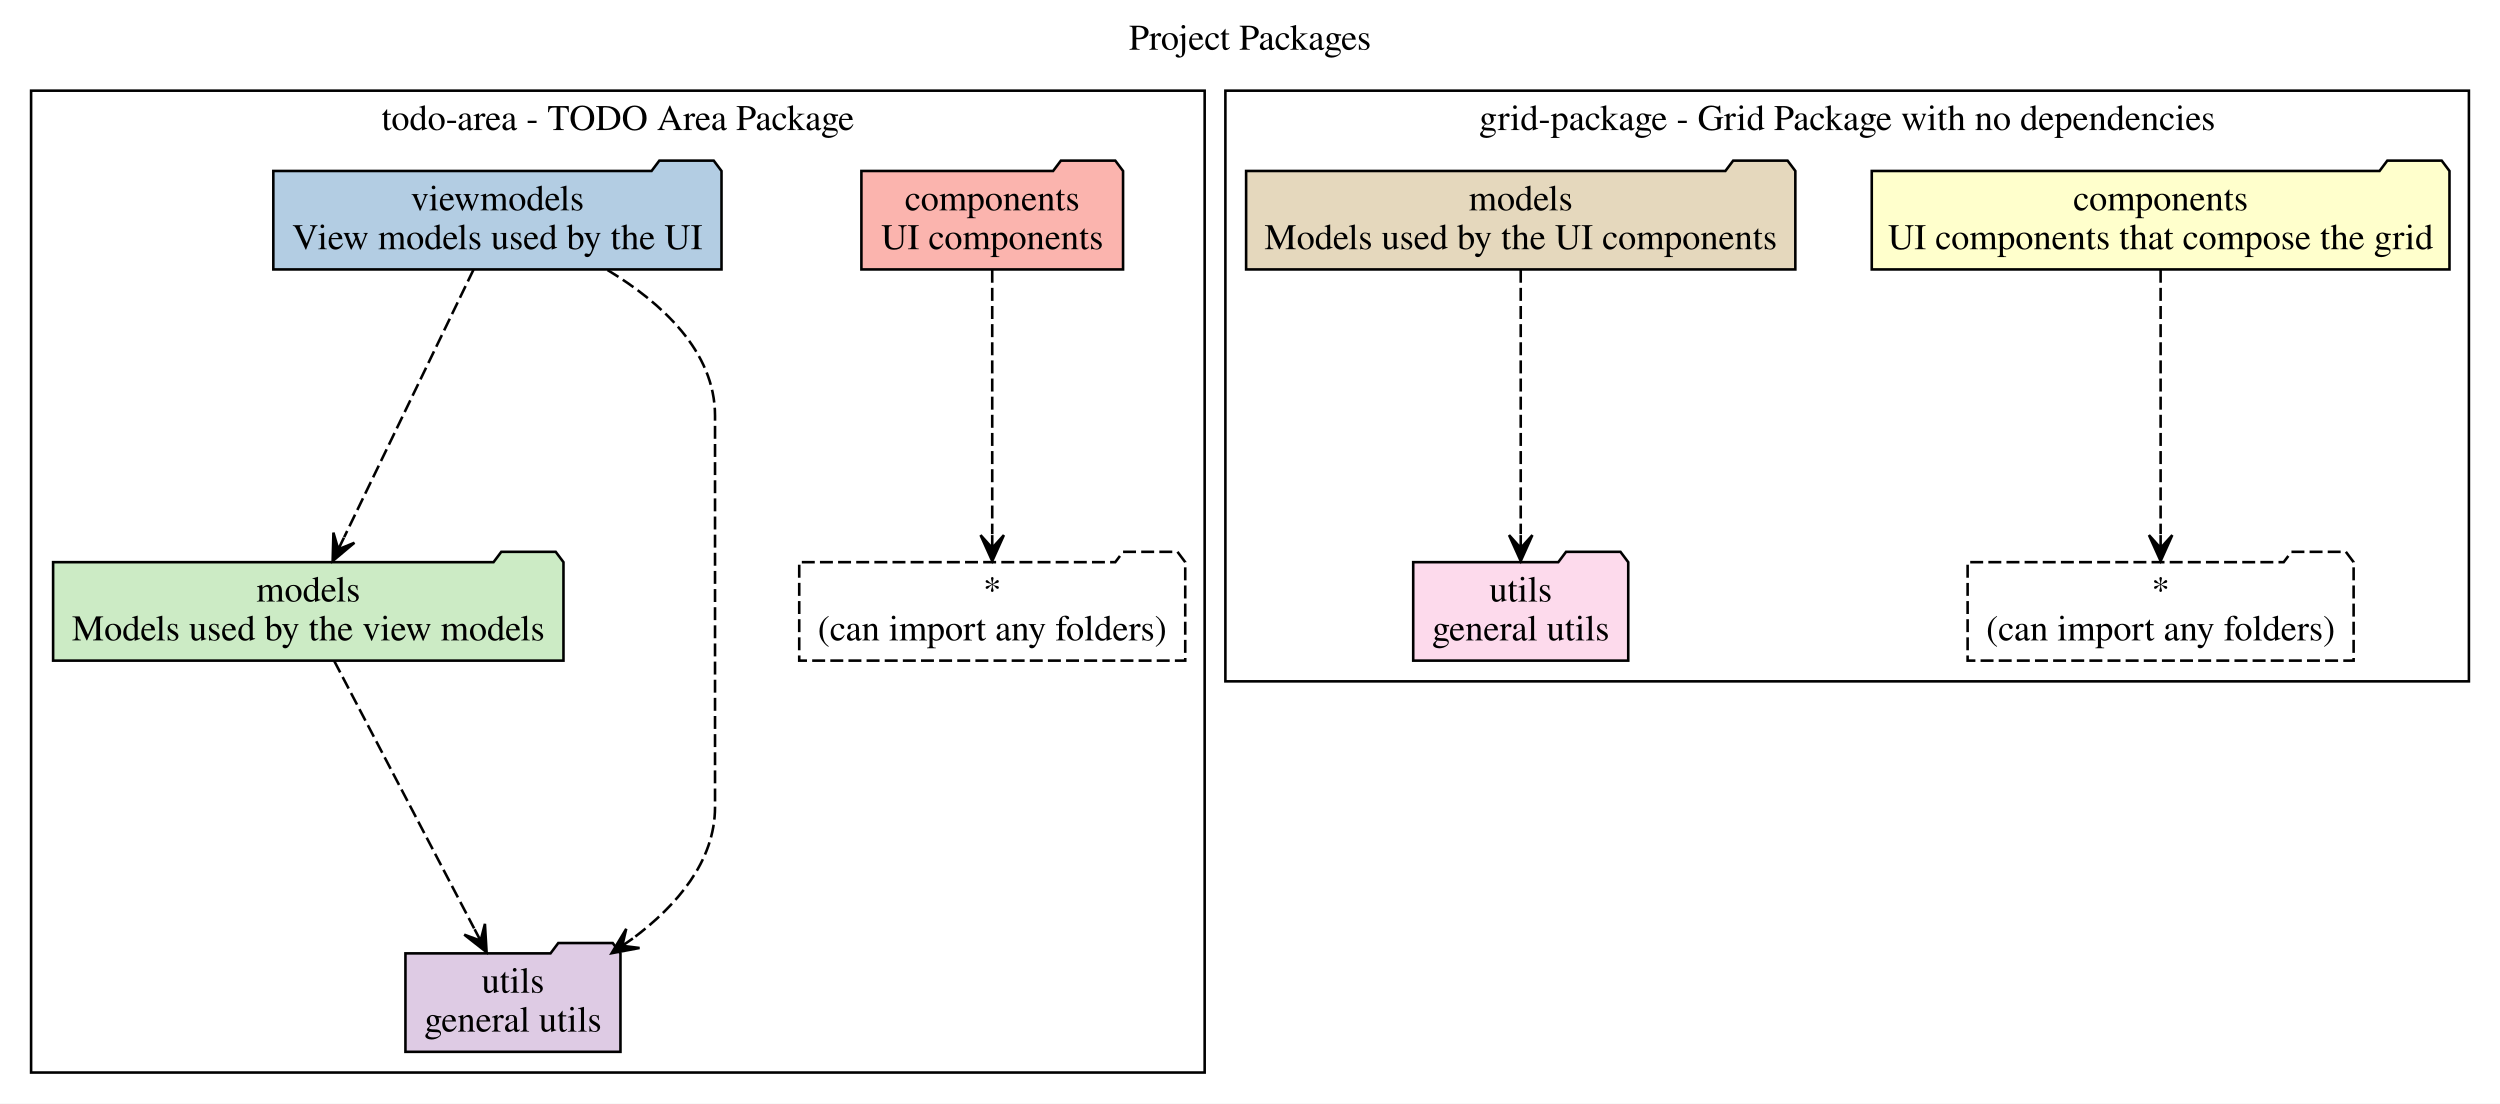
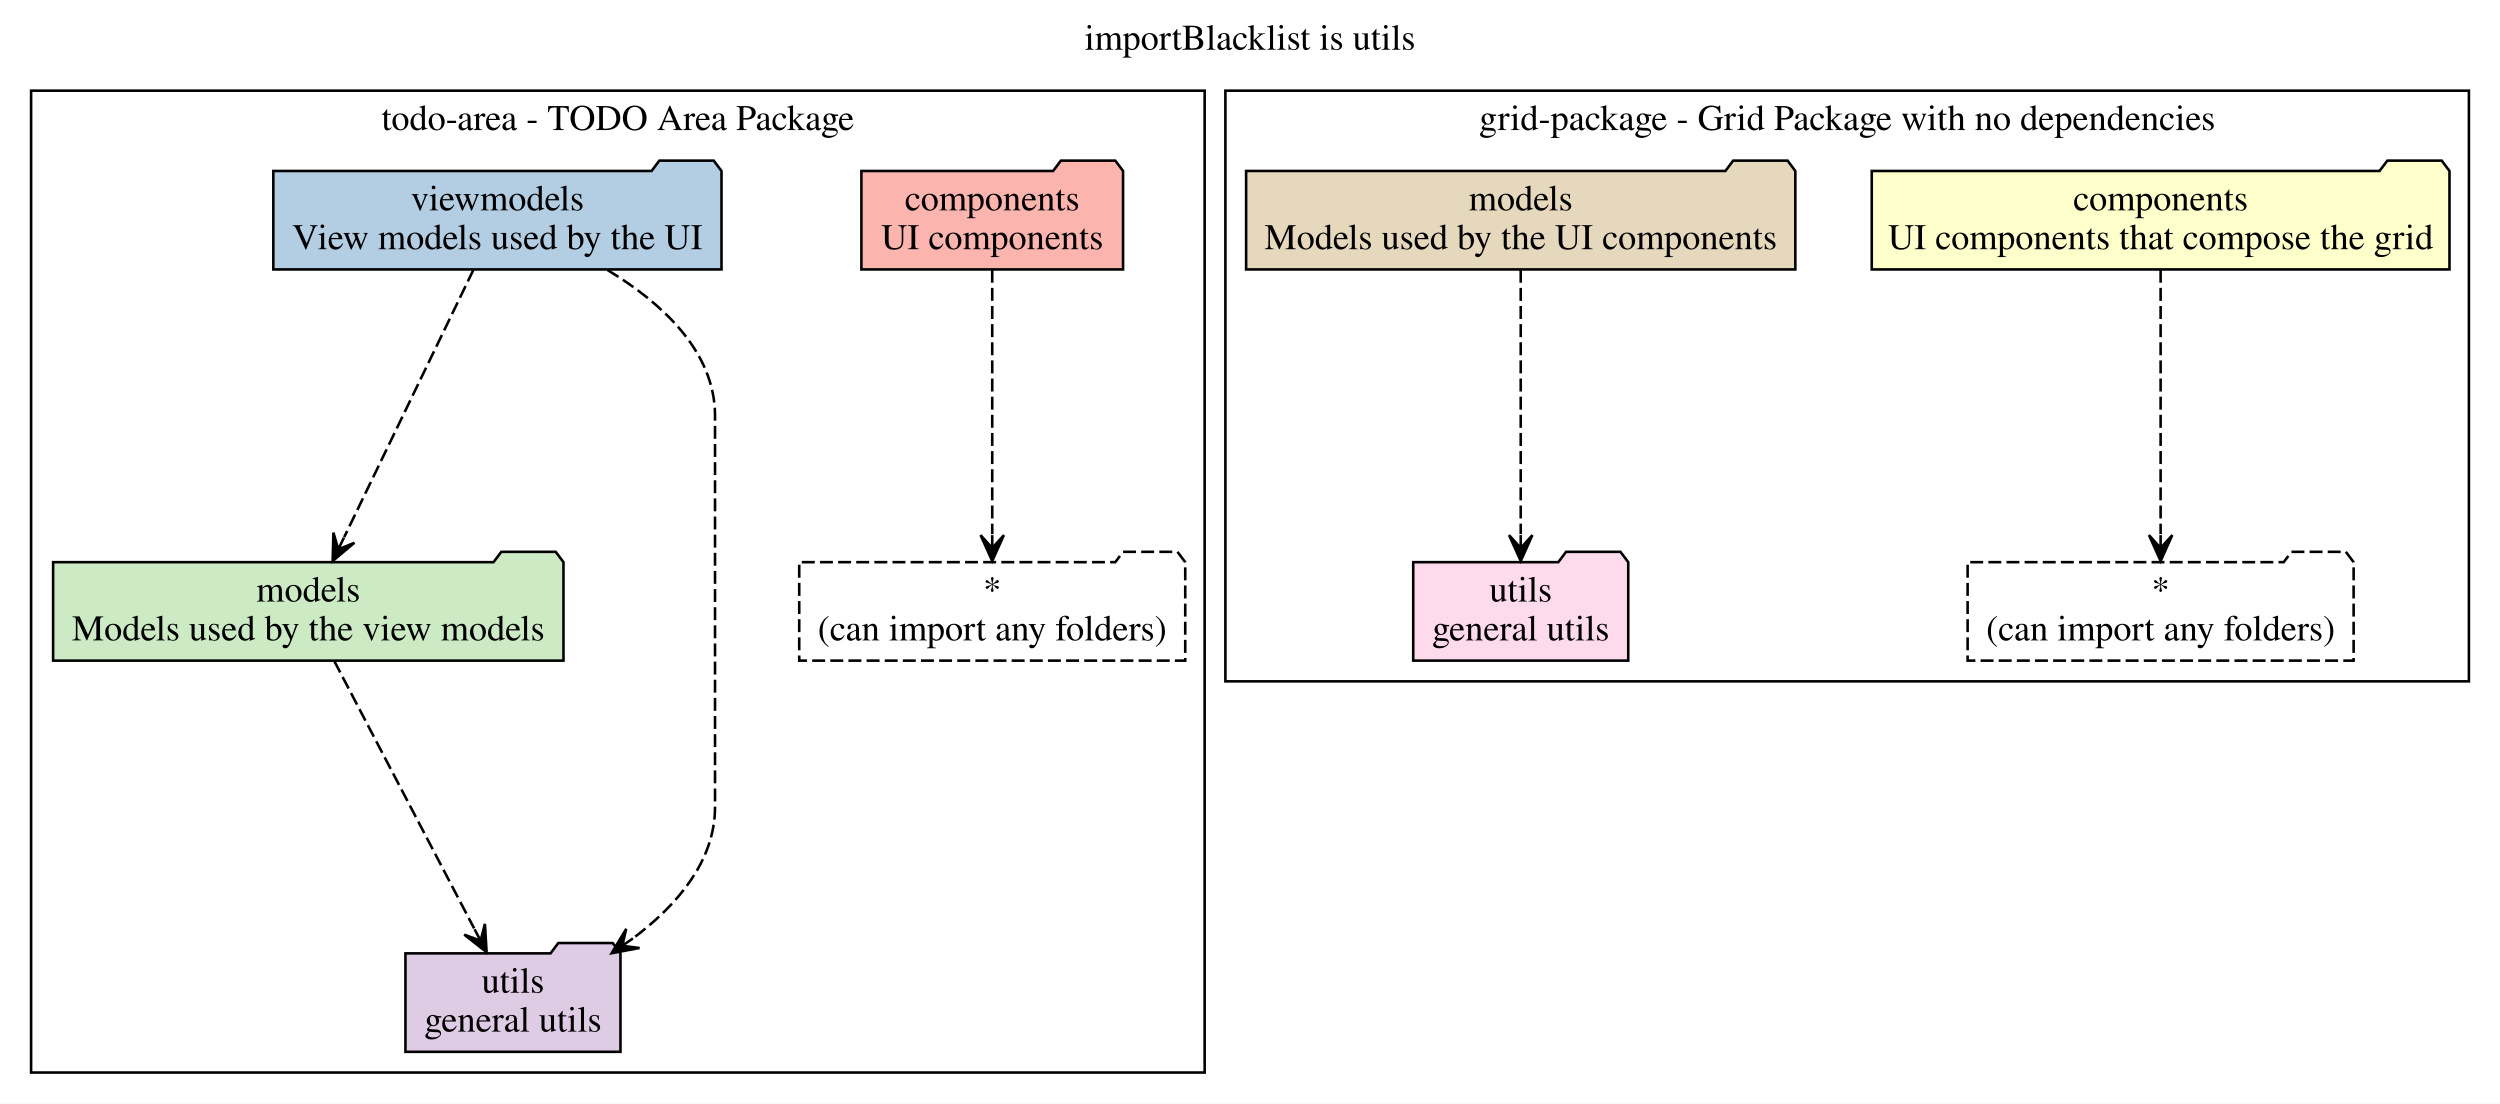
<svg xmlns="http://www.w3.org/2000/svg" width="965pt" height="426pt" viewBox="0.00 0.00 965.00 426.00">
  <g id="graph0" class="graph" transform="scale(1 1) rotate(0) translate(4 422)">
    <polygon fill="#ffffff" stroke="transparent" points="-4,4 -4,-422 961,-422 961,4 -4,4" />
-     <text text-anchor="middle" x="478.5" y="-402.8" font-family="Times,serif" font-size="14.00" fill="#000000">Project Packages</text>
+     <text text-anchor="middle" x="478.5" y="-402.8" font-family="Times,serif" font-size="14.00" fill="#000000">importBlacklist is utils</text>
    <g id="clust1" class="cluster">
      <polygon fill="#ffffff" stroke="#000000" points="8,-8 8,-387 461,-387 461,-8 8,-8" />
      <text text-anchor="middle" x="234.5" y="-371.8" font-family="Times,serif" font-size="14.00" fill="#000000">todo-area - TODO Area Package</text>
    </g>
    <g id="clust7" class="cluster">
      <polygon fill="#ffffff" stroke="#000000" points="469,-159 469,-387 949,-387 949,-159 469,-159" />
      <text text-anchor="middle" x="709" y="-371.8" font-family="Times,serif" font-size="14.00" fill="#000000">grid-package - Grid Package with no dependencies</text>
    </g>
    <g id="node1" class="node">
      <polygon fill="#fbb4ae" stroke="#000000" points="429.5,-356 426.5,-360 405.5,-360 402.5,-356 328.5,-356 328.5,-318 429.5,-318 429.5,-356" />
      <text text-anchor="middle" x="379" y="-340.8" font-family="Times,serif" font-size="14.00" fill="#000000">components</text>
      <text text-anchor="middle" x="379" y="-325.8" font-family="Times,serif" font-size="14.00" fill="#000000">UI components</text>
    </g>
    <g id="node5" class="node">
      <polygon fill="none" stroke="#000000" stroke-dasharray="5,2" points="453.5,-205 450.5,-209 429.5,-209 426.5,-205 304.5,-205 304.5,-167 453.5,-167 453.5,-205" />
      <text text-anchor="middle" x="379" y="-189.8" font-family="Times,serif" font-size="14.00" fill="#000000">*</text>
      <text text-anchor="middle" x="379" y="-174.8" font-family="Times,serif" font-size="14.00" fill="#000000">(can import any folders)</text>
    </g>
    <g id="edge1" class="edge">
      <path fill="none" stroke="#000000" stroke-dasharray="5,2" d="M379,-317.876C379,-292.148 379,-246.13 379,-215.831" />
      <polygon fill="#000000" stroke="#000000" points="379,-205.446 383.5,-215.446 379,-210.446 379,-215.446 379,-215.446 379,-215.446 379,-210.446 374.5,-215.446 379,-205.446 379,-205.446" />
      <text text-anchor="middle" x="381" y="-257.8" font-family="Times,serif" font-size="14.00" fill="#000000"> </text>
    </g>
    <g id="node2" class="node">
      <polygon fill="#b3cde3" stroke="#000000" points="274.5,-356 271.5,-360 250.5,-360 247.5,-356 101.5,-356 101.5,-318 274.5,-318 274.5,-356" />
      <text text-anchor="middle" x="188" y="-340.8" font-family="Times,serif" font-size="14.00" fill="#000000">viewmodels</text>
      <text text-anchor="middle" x="188" y="-325.8" font-family="Times,serif" font-size="14.00" fill="#000000">View models used by the UI</text>
    </g>
    <g id="node3" class="node">
      <polygon fill="#ccebc5" stroke="#000000" points="213.5,-205 210.5,-209 189.5,-209 186.5,-205 16.5,-205 16.5,-167 213.5,-167 213.5,-205" />
      <text text-anchor="middle" x="115" y="-189.8" font-family="Times,serif" font-size="14.00" fill="#000000">models</text>
      <text text-anchor="middle" x="115" y="-174.8" font-family="Times,serif" font-size="14.00" fill="#000000">Models used by the view models</text>
    </g>
    <g id="edge2" class="edge">
      <path fill="none" stroke="#000000" stroke-dasharray="5,2" d="M178.755,-317.876C166.153,-291.81 143.482,-244.916 128.847,-214.643" />
      <polygon fill="#000000" stroke="#000000" points="124.401,-205.446 132.805,-212.49 126.577,-209.947 128.754,-214.449 128.754,-214.449 128.754,-214.449 126.577,-209.947 124.702,-216.408 124.401,-205.446 124.401,-205.446" />
      <text text-anchor="middle" x="155" y="-257.8" font-family="Times,serif" font-size="14.00" fill="#000000"> </text>
    </g>
    <g id="node4" class="node">
      <polygon fill="#decbe4" stroke="#000000" points="235.5,-54 232.5,-58 211.5,-58 208.5,-54 152.5,-54 152.5,-16 235.5,-16 235.5,-54" />
      <text text-anchor="middle" x="194" y="-38.8" font-family="Times,serif" font-size="14.00" fill="#000000">utils</text>
      <text text-anchor="middle" x="194" y="-23.8" font-family="Times,serif" font-size="14.00" fill="#000000">general utils</text>
    </g>
    <g id="edge3" class="edge">
      <path fill="none" stroke="#000000" stroke-dasharray="5,2" d="M230.492,-317.777C251.327,-305.178 272,-286.402 272,-261.5 272,-261.5 272,-261.5 272,-110.5 272,-89.445 257.145,-72.388 240.401,-59.85" />
      <polygon fill="#000000" stroke="#000000" points="232.086,-54.06 242.864,-56.081 236.189,-56.917 240.292,-59.774 240.292,-59.774 240.292,-59.774 236.189,-56.917 237.721,-63.467 232.086,-54.06 232.086,-54.06" />
      <text text-anchor="middle" x="274" y="-182.3" font-family="Times,serif" font-size="14.00" fill="#000000"> </text>
    </g>
    <g id="edge4" class="edge">
      <path fill="none" stroke="#000000" stroke-dasharray="5,2" d="M125.005,-166.876C138.643,-140.81 163.177,-93.916 179.014,-63.643" />
      <polygon fill="#000000" stroke="#000000" points="183.826,-54.446 183.178,-65.393 181.508,-58.876 179.191,-63.307 179.191,-63.307 179.191,-63.307 181.508,-58.876 175.203,-61.221 183.826,-54.446 183.826,-54.446" />
      <text text-anchor="middle" x="159" y="-106.8" font-family="Times,serif" font-size="14.00" fill="#000000"> </text>
    </g>
    <g id="node6" class="node">
      <polygon fill="#ffffcc" stroke="#000000" points="941.5,-356 938.5,-360 917.5,-360 914.5,-356 718.5,-356 718.5,-318 941.5,-318 941.5,-356" />
      <text text-anchor="middle" x="830" y="-340.8" font-family="Times,serif" font-size="14.00" fill="#000000">components</text>
      <text text-anchor="middle" x="830" y="-325.8" font-family="Times,serif" font-size="14.00" fill="#000000">UI components that compose the grid</text>
    </g>
    <g id="node9" class="node">
      <polygon fill="none" stroke="#000000" stroke-dasharray="5,2" points="904.5,-205 901.5,-209 880.5,-209 877.5,-205 755.5,-205 755.5,-167 904.5,-167 904.5,-205" />
      <text text-anchor="middle" x="830" y="-189.8" font-family="Times,serif" font-size="14.00" fill="#000000">*</text>
      <text text-anchor="middle" x="830" y="-174.8" font-family="Times,serif" font-size="14.00" fill="#000000">(can import any folders)</text>
    </g>
    <g id="edge5" class="edge">
      <path fill="none" stroke="#000000" stroke-dasharray="5,2" d="M830,-317.876C830,-292.148 830,-246.13 830,-215.831" />
      <polygon fill="#000000" stroke="#000000" points="830,-205.446 834.5,-215.446 830,-210.446 830,-215.446 830,-215.446 830,-215.446 830,-210.446 825.5,-215.446 830,-205.446 830,-205.446" />
      <text text-anchor="middle" x="832" y="-257.8" font-family="Times,serif" font-size="14.00" fill="#000000"> </text>
    </g>
    <g id="node7" class="node">
      <polygon fill="#e5d8bd" stroke="#000000" points="689,-356 686,-360 665,-360 662,-356 477,-356 477,-318 689,-318 689,-356" />
      <text text-anchor="middle" x="583" y="-340.8" font-family="Times,serif" font-size="14.00" fill="#000000">models</text>
      <text text-anchor="middle" x="583" y="-325.8" font-family="Times,serif" font-size="14.00" fill="#000000">Models used by the UI components</text>
    </g>
    <g id="node8" class="node">
      <polygon fill="#fddaec" stroke="#000000" points="624.5,-205 621.5,-209 600.5,-209 597.5,-205 541.5,-205 541.5,-167 624.5,-167 624.5,-205" />
      <text text-anchor="middle" x="583" y="-189.8" font-family="Times,serif" font-size="14.00" fill="#000000">utils</text>
      <text text-anchor="middle" x="583" y="-174.8" font-family="Times,serif" font-size="14.00" fill="#000000">general utils</text>
    </g>
    <g id="edge6" class="edge">
      <path fill="none" stroke="#000000" stroke-dasharray="5,2" d="M583,-317.876C583,-292.148 583,-246.13 583,-215.831" />
      <polygon fill="#000000" stroke="#000000" points="583,-205.446 587.5,-215.446 583,-210.446 583,-215.446 583,-215.446 583,-215.446 583,-210.446 578.5,-215.446 583,-205.446 583,-205.446" />
      <text text-anchor="middle" x="585" y="-257.8" font-family="Times,serif" font-size="14.00" fill="#000000"> </text>
    </g>
  </g>
</svg>
